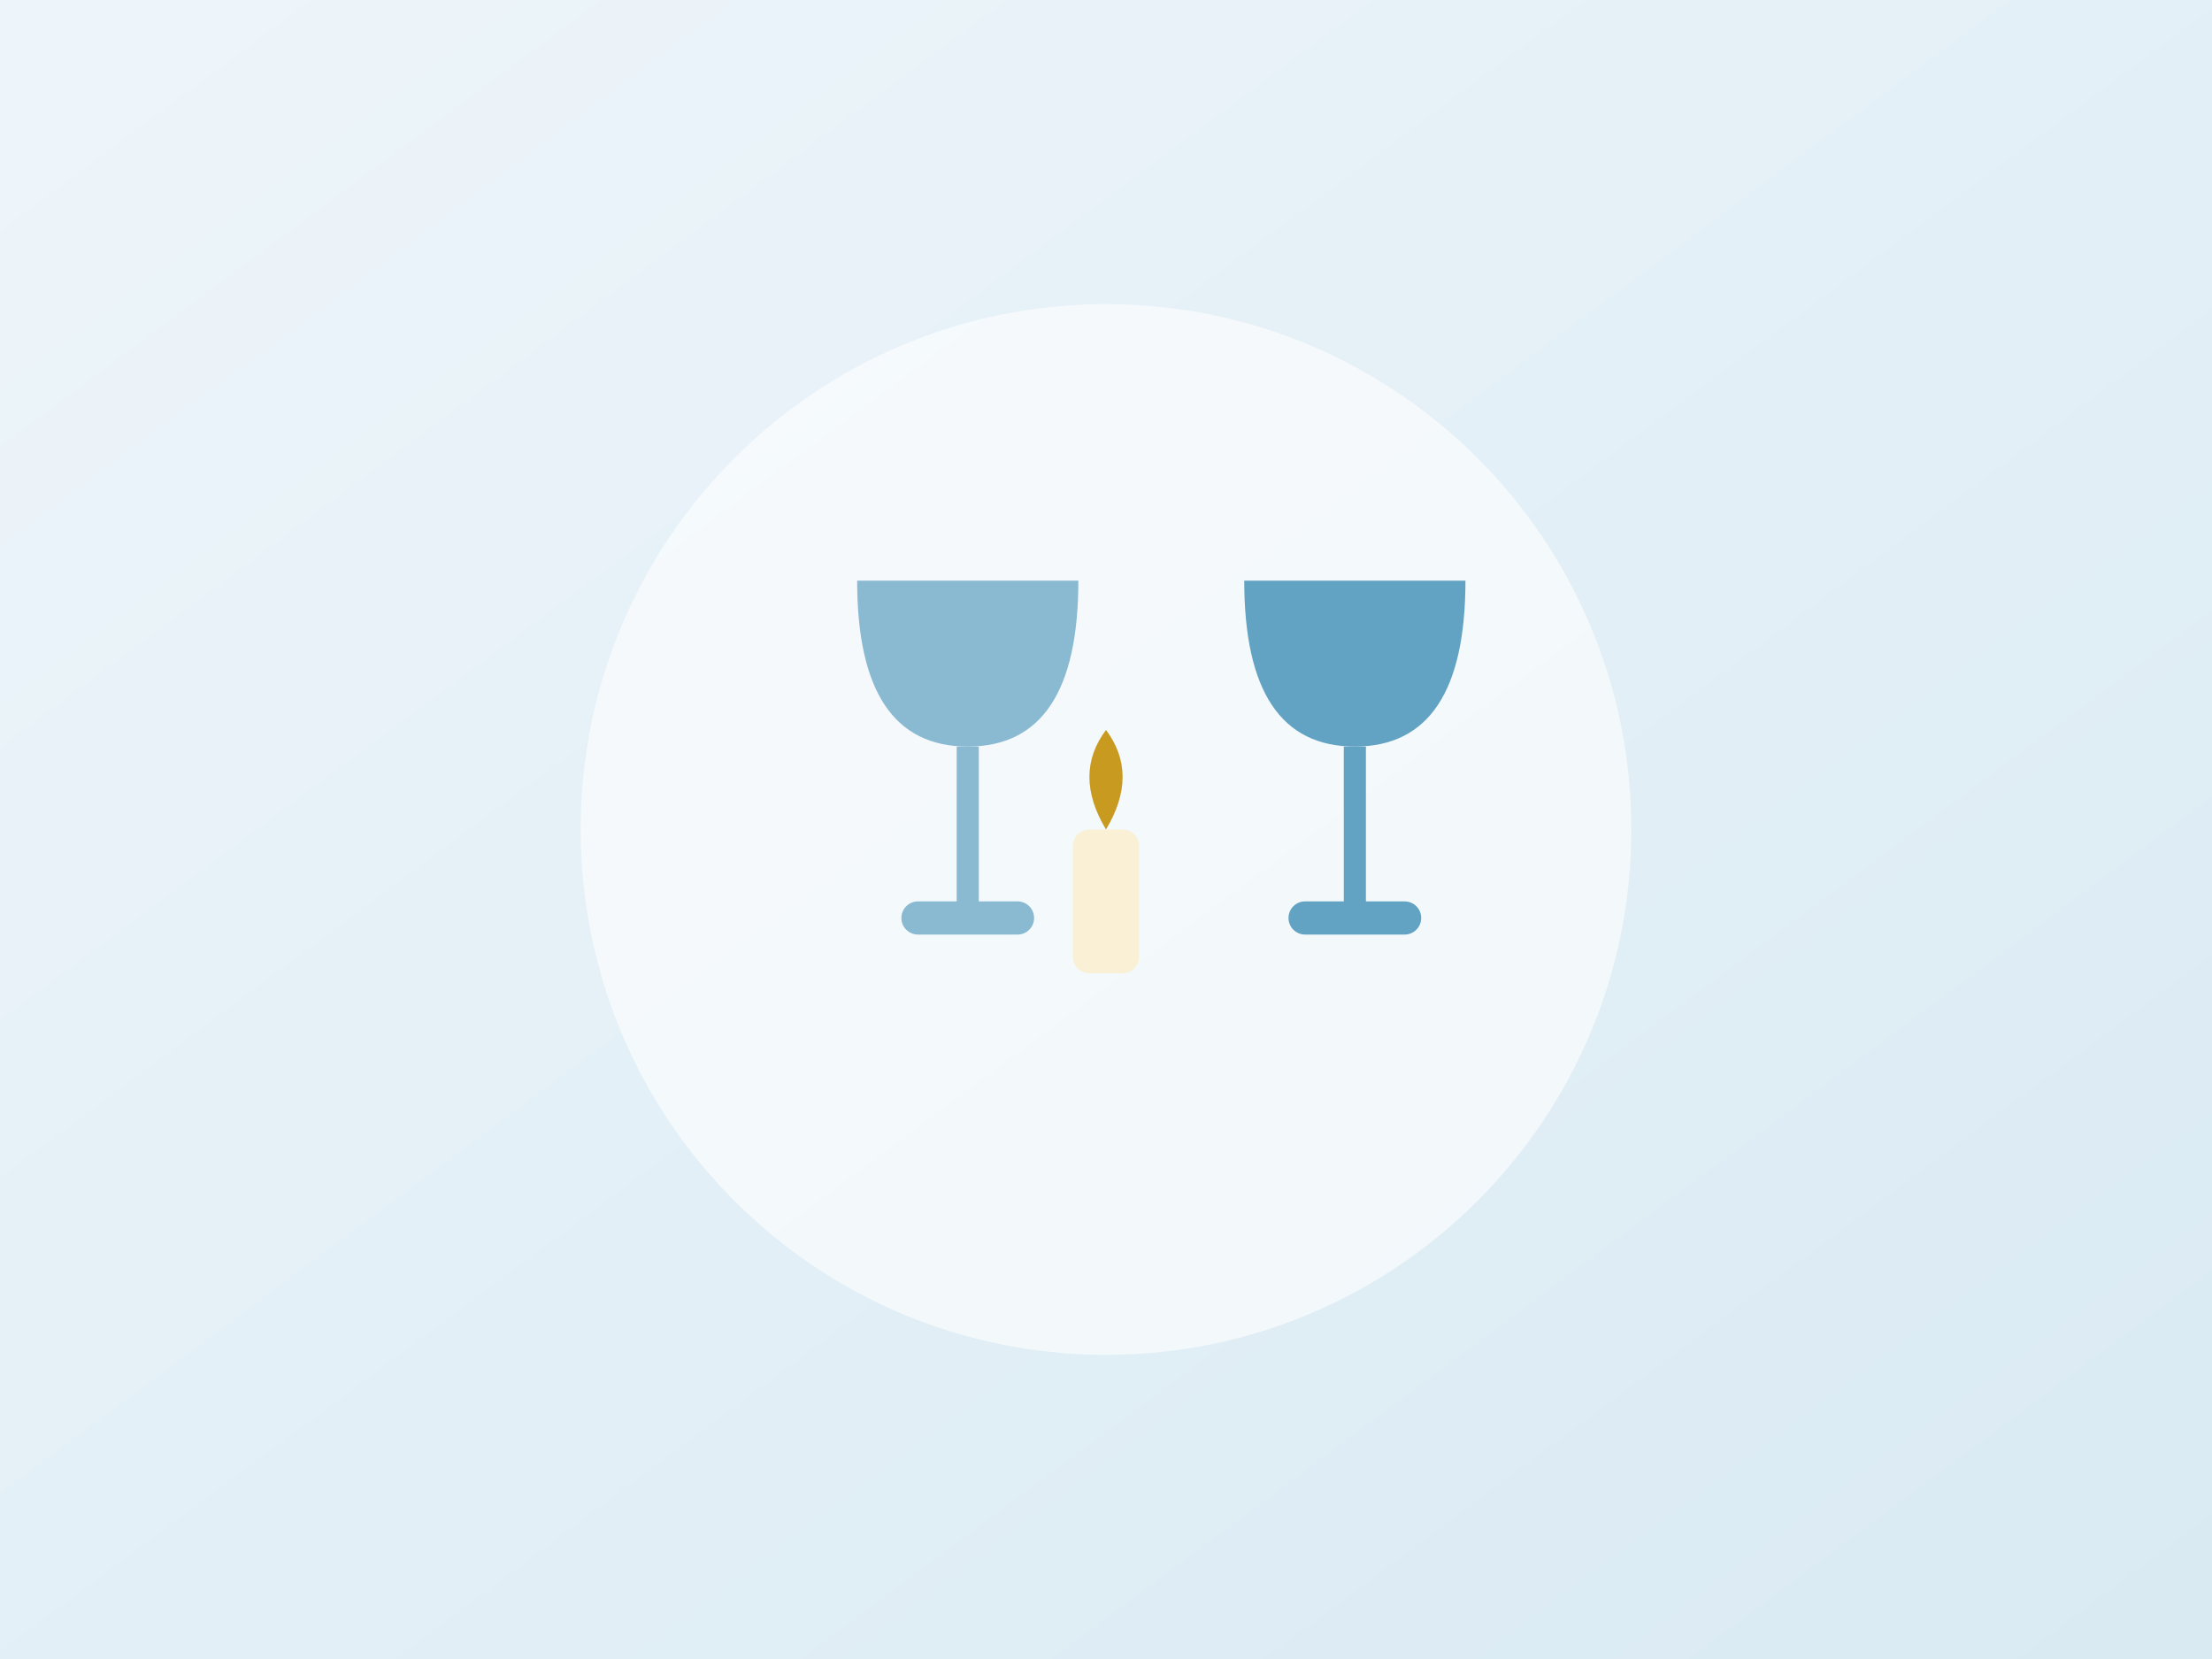
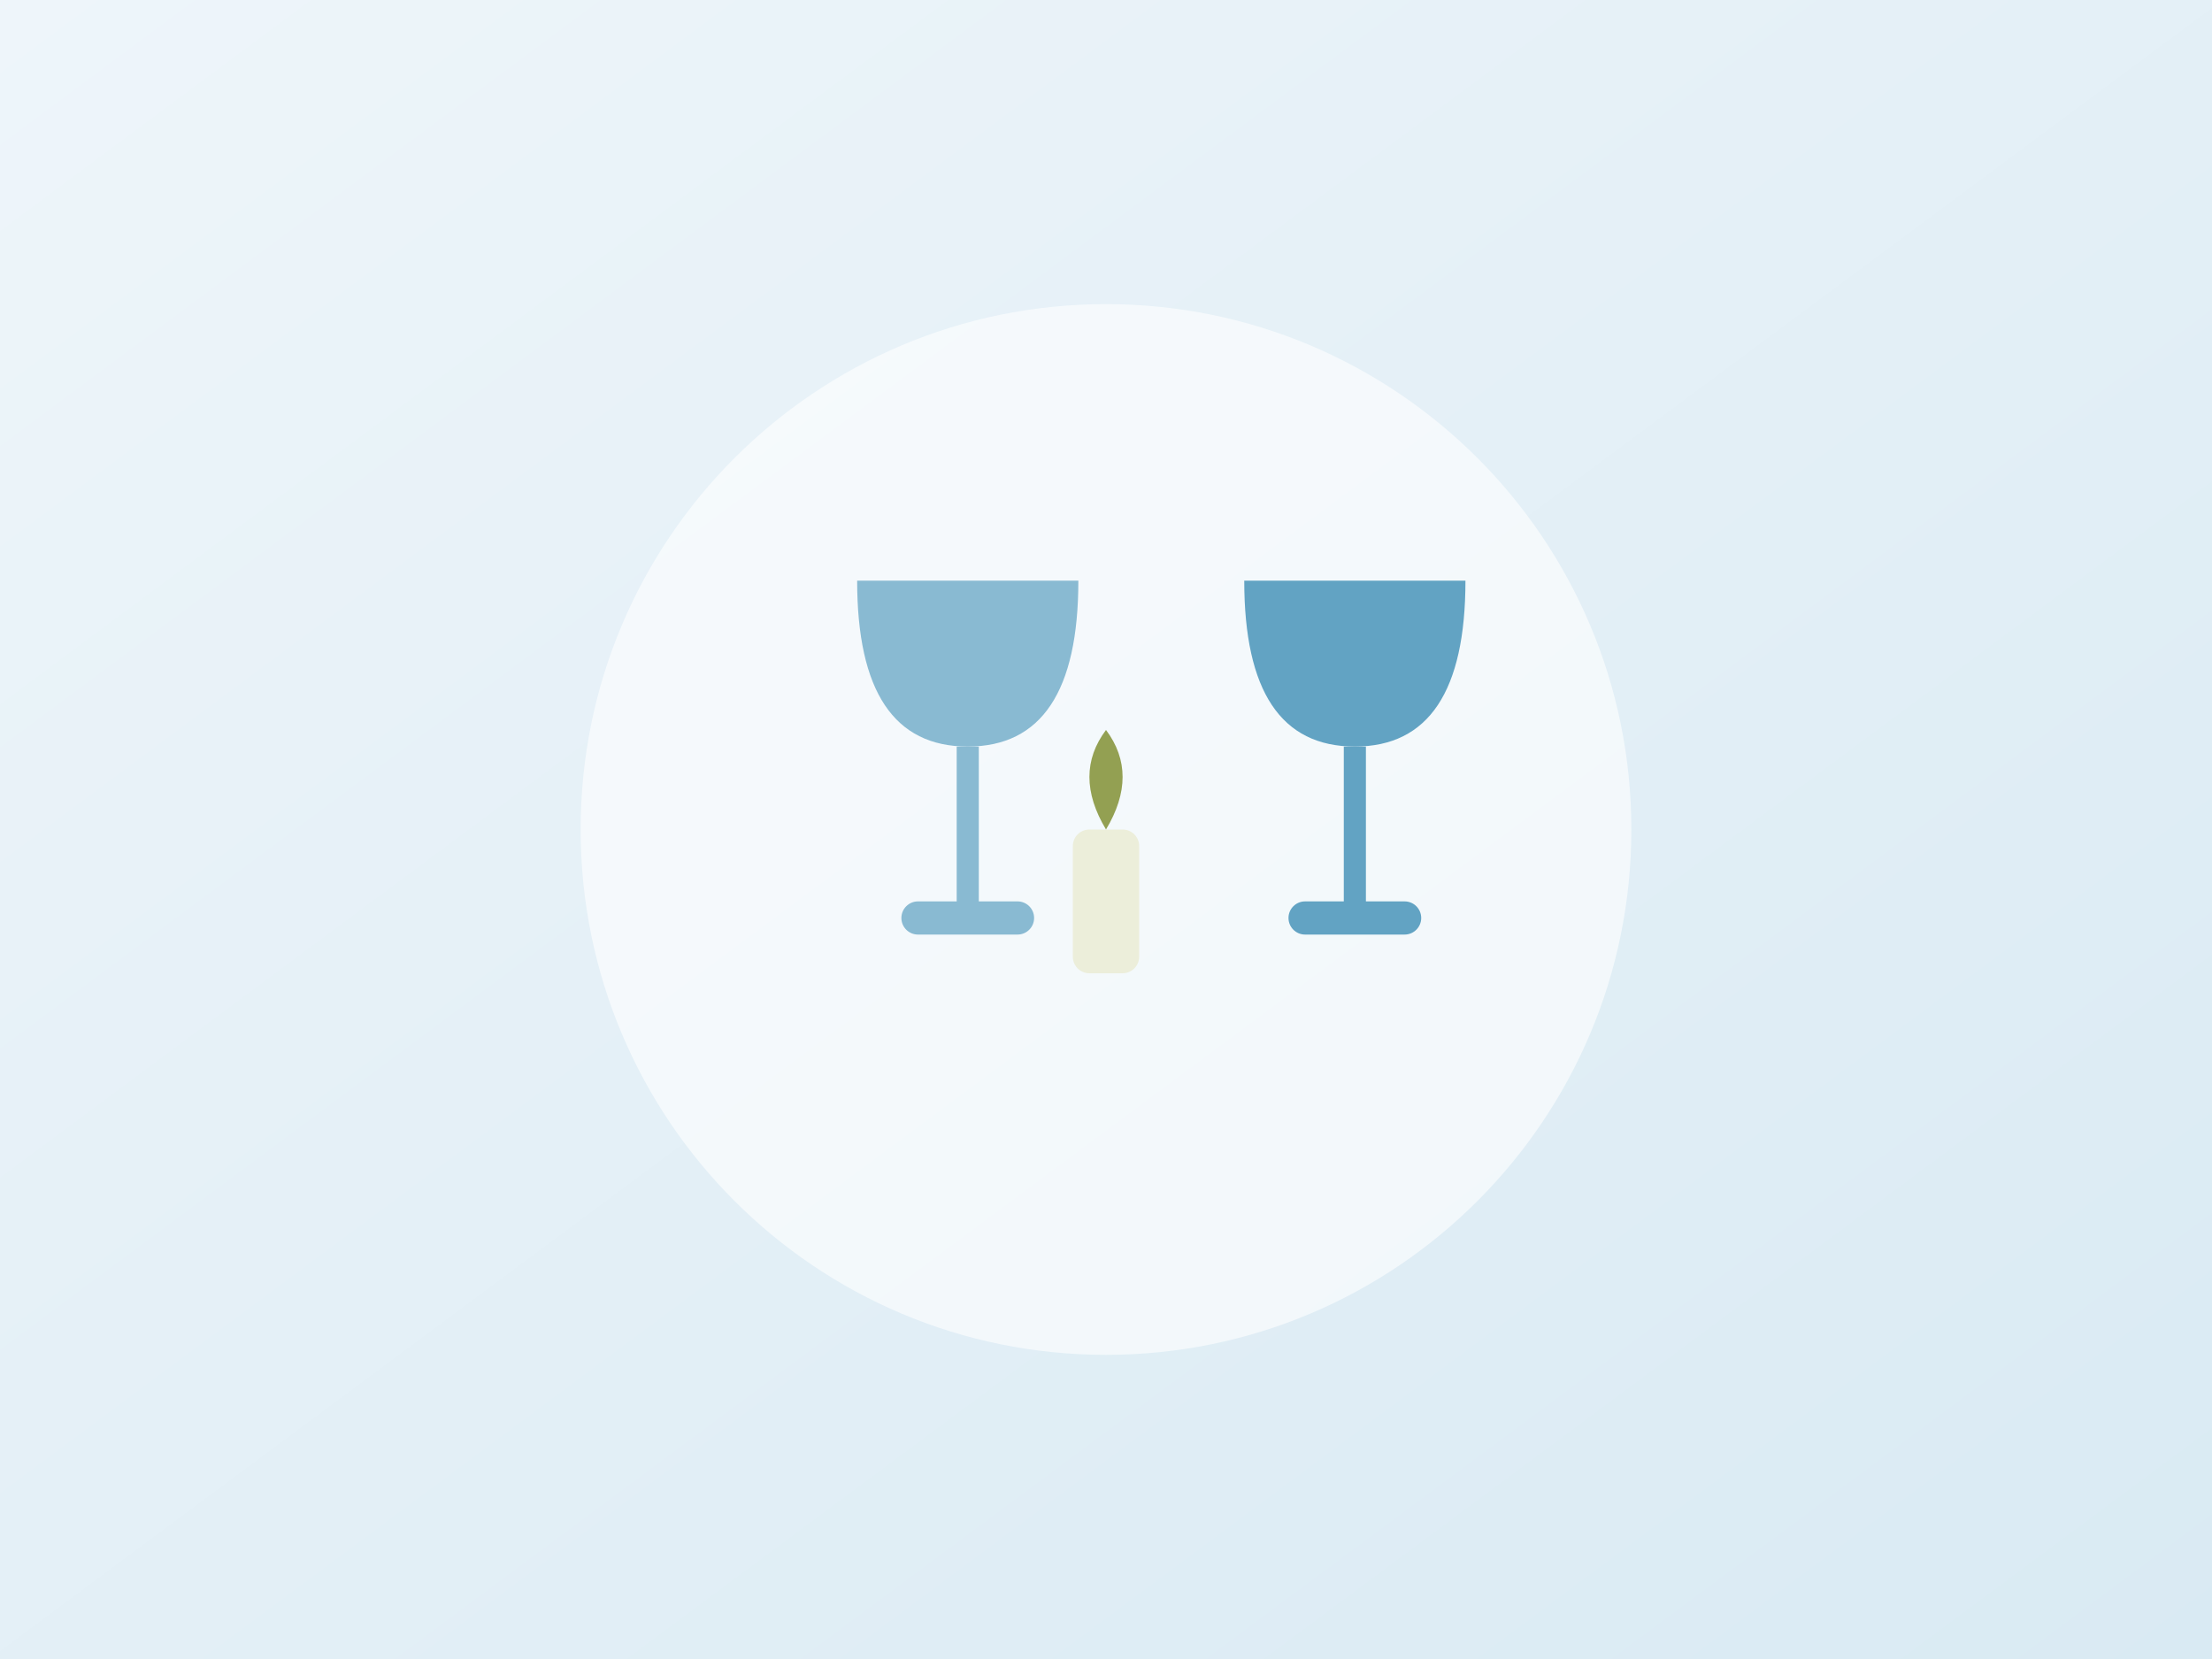
<svg xmlns="http://www.w3.org/2000/svg" viewBox="0 0 400 300">
  <defs>
    <linearGradient id="bg" x1="0" y1="0" x2="1" y2="1">
      <stop offset="0%" stop-color="#EEF5FA" />
      <stop offset="100%" stop-color="#D9EAF3" />
    </linearGradient>
  </defs>
  <rect width="400" height="300" fill="url(#bg)" />
  <circle cx="200" cy="150" r="95" fill="#FFFFFF" opacity="0.6" />
  <path d="M155 105 q0 30 20 30 q20 0 20 -30 z" fill="#89BAD2" />
  <rect x="173" y="135" width="4" height="30" fill="#89BAD2" />
  <rect x="163" y="163" width="24" height="6" rx="3" fill="#89BAD2" />
  <path d="M225 105 q0 30 20 30 q20 0 20 -30 z" fill="#62A3C3" />
  <rect x="243" y="135" width="4" height="30" fill="#62A3C3" />
  <rect x="233" y="163" width="24" height="6" rx="3" fill="#62A3C3" />
-   <rect x="194" y="150" width="12" height="26" rx="3" fill="#FAF0D5" />
-   <path d="M200 150 q-6 -10 0 -18 q6 8 0 18" fill="#C89A20" />
+   <rect x="194" y="150" width="12" height="26" rx="3" fill="#ECEEDA" />
+   <path d="M200 150 q-6 -10 0 -18 q6 8 0 18" fill="#93A052" />
</svg>
